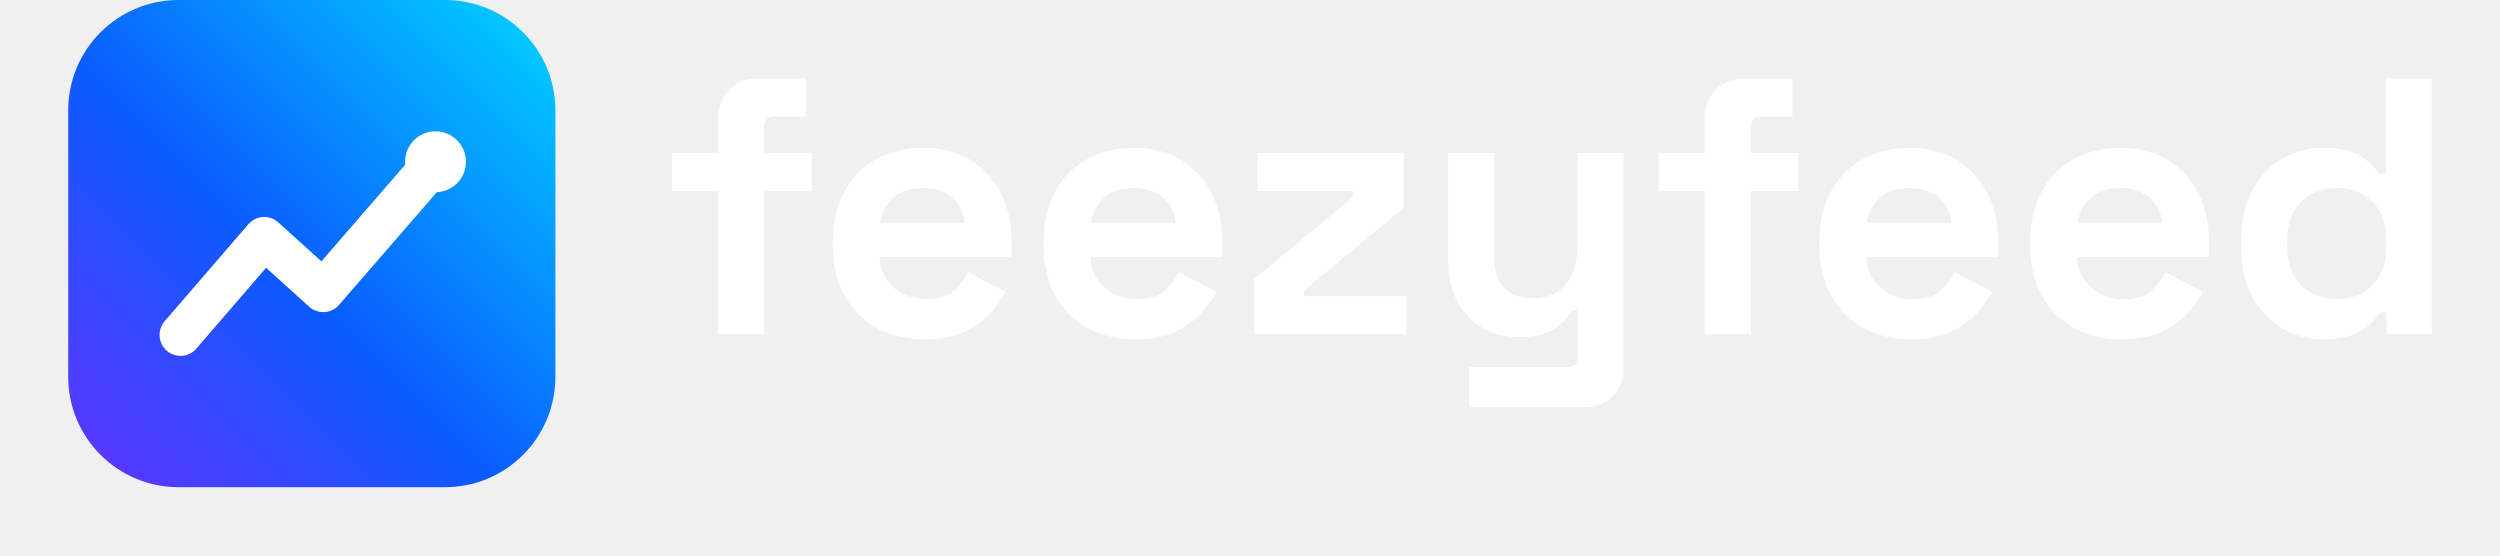
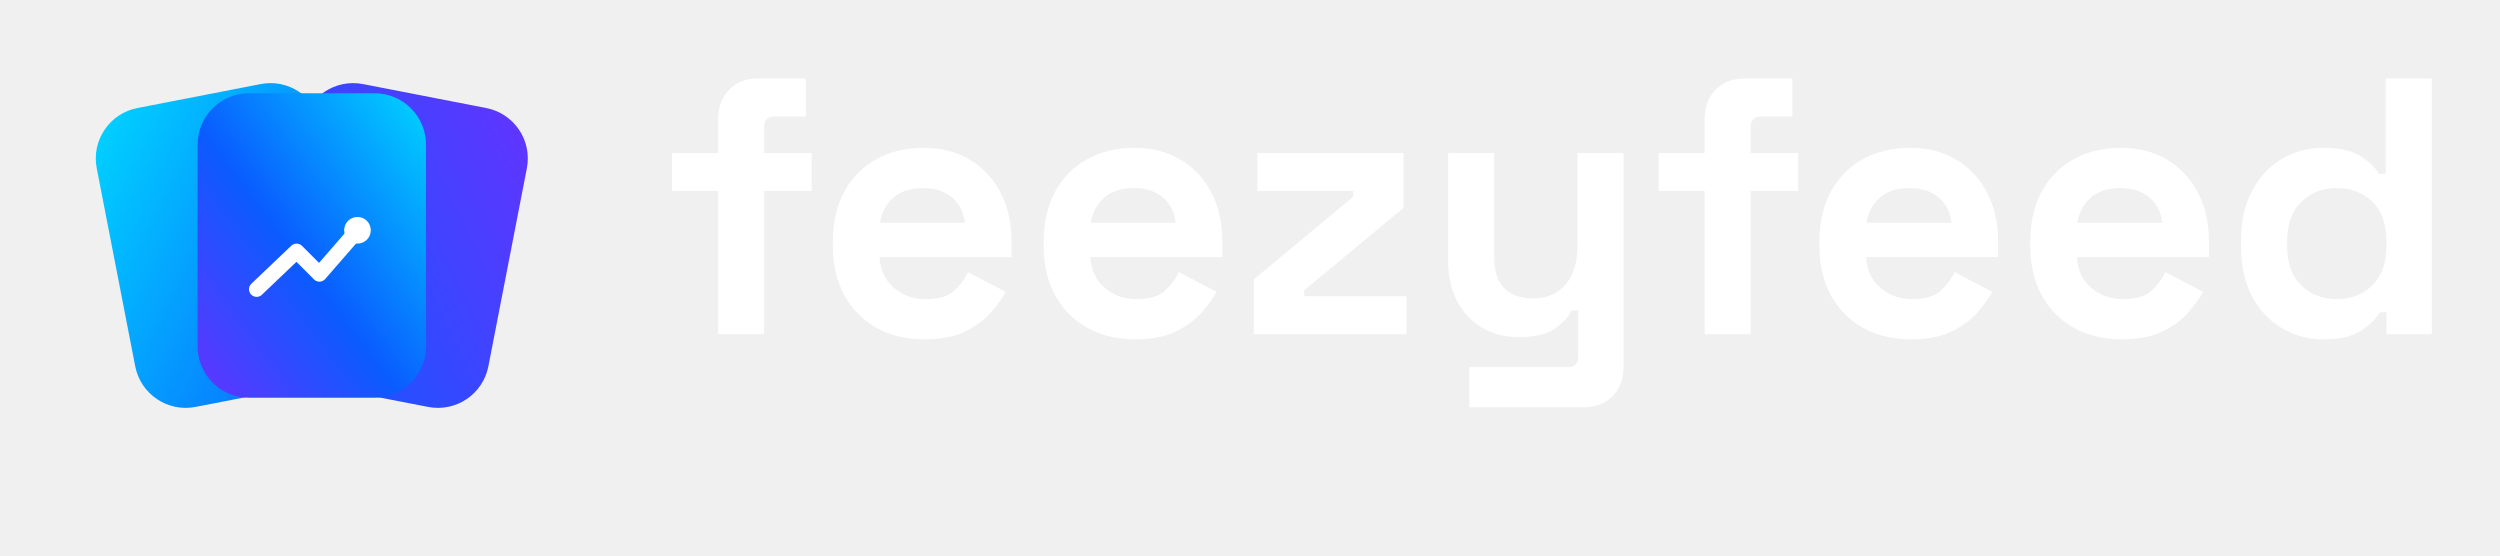
<svg xmlns="http://www.w3.org/2000/svg" viewBox="0 28 1026.3 228">
  <defs>
-     <linearGradient id="yl-bg" x1="0" y1="512" x2="512" y2="0" gradientUnits="userSpaceOnUse">
+     <linearGradient id="yl-left" x1="0" y1="0" x2="1" y2="1">
+       <stop offset="0" stop-color="#00D5FF" />
+       <stop offset="1" stop-color="#0A5CFF" />
+     </linearGradient>
+     <linearGradient id="yl-right" x1="1" y1="0" x2="0" y2="1">
+       <stop offset="0" stop-color="#6333FF" />
+       <stop offset="1" stop-color="#0A5CFF" />
+     </linearGradient>
+     <linearGradient id="yl-center" x1="0" y1="1" x2="1" y2="0">
      <stop offset="0" stop-color="#6333FF" />
      <stop offset="0.45" stop-color="#0A5CFF" />
      <stop offset="1" stop-color="#00D5FF" />
    </linearGradient>
  </defs>
  <g transform="translate(28,28)">
    <g transform="scale(0.390625)">
-       <rect x="0" y="0" width="512" height="512" rx="116" fill="url(#yl-bg)" />
-       <path d="M 118 352 L 206 250 L 268 306 L 386 170" fill="none" stroke="#FFFFFF" stroke-width="44" stroke-linecap="round" stroke-linejoin="round" />
-       <circle cx="386" cy="170" r="32" fill="#FFFFFF" />
+       <rect transform="translate(168,258) rotate(-11)" x="-120" y="-160" width="240" height="320" rx="54" fill="url(#yl-left)" />
+       <rect transform="translate(344,258) rotate(11)" x="-120" y="-160" width="240" height="320" rx="54" fill="url(#yl-right)" />
+       <rect x="136" y="98" width="240" height="320" rx="54" fill="url(#yl-center)" />
+       <path d="M 198 304 L 240 264 L 264 288 L 304 242" fill="none" stroke="#FFFFFF" stroke-width="16" stroke-linecap="round" stroke-linejoin="round" />
+       <circle cx="304" cy="242" r="14" fill="#FFFFFF" />
    </g>
  </g>
  <path d="M313.70 165.20L294.80 165.20L294.80 106.40L275.90 106.40L275.90 90.80L294.80 90.80L294.80 77Q294.80 69.35 299.38 64.77Q303.95 60.20 311.30 60.20L330.80 60.20L330.80 75.80L317.90 75.80Q313.70 75.80 313.70 80.30L313.70 90.80L333.20 90.80L333.20 106.40L313.70 106.40L313.70 165.20M379.40 167.30Q368.30 167.30 359.82 162.57Q351.35 157.85 346.63 149.22Q341.90 140.60 341.90 128.90L341.90 127.10Q341.90 115.40 346.55 106.77Q351.20 98.15 359.60 93.42Q368 88.70 379.10 88.70Q390.05 88.70 398.15 93.57Q406.25 98.45 410.75 107.07Q415.25 115.70 415.25 127.10L415.25 133.55L361.10 133.55Q361.40 141.20 366.80 146Q372.20 150.80 380 150.80Q387.95 150.80 391.70 147.35Q395.45 143.90 397.40 139.70L412.85 147.80Q410.75 151.70 406.77 156.27Q402.80 160.85 396.20 164.07Q389.60 167.30 379.40 167.30M361.25 119.45L396.05 119.45Q395.45 113 390.88 109.10Q386.30 105.20 378.95 105.20Q371.30 105.20 366.80 109.10Q362.30 113 361.25 119.45M465.95 167.30Q454.85 167.30 446.38 162.57Q437.90 157.85 433.18 149.22Q428.45 140.60 428.45 128.90L428.45 127.10Q428.45 115.40 433.10 106.77Q437.75 98.15 446.15 93.42Q454.55 88.70 465.65 88.70Q476.60 88.70 484.70 93.57Q492.80 98.45 497.30 107.07Q501.80 115.70 501.80 127.10L501.80 133.55L447.65 133.55Q447.95 141.20 453.35 146Q458.75 150.80 466.55 150.80Q474.50 150.80 478.25 147.35Q482 143.90 483.95 139.70L499.40 147.80Q497.30 151.70 493.32 156.27Q489.35 160.85 482.75 164.07Q476.15 167.30 465.95 167.30M447.80 119.45L482.60 119.45Q482 113 477.43 109.10Q472.85 105.20 465.50 105.20Q457.85 105.20 453.35 109.10Q448.85 113 447.80 119.45M577.40 165.20L514.70 165.20L514.70 142.70L555.50 108.80L555.50 106.40L516.20 106.40L516.20 90.80L576.20 90.80L576.20 113.30L535.40 147.20L535.40 149.60L577.40 149.60L577.40 165.20M650 195.20L603.20 195.20L603.20 178.70L643.70 178.70Q647.90 178.70 647.90 174.20L647.90 155.45L645.20 155.45Q643.40 159.20 638.45 162.80Q633.50 166.40 623.45 166.40Q614.75 166.40 608.23 162.42Q601.70 158.45 598.10 151.40Q594.50 144.35 594.50 135.20L594.50 90.80L613.40 90.80L613.40 133.70Q613.40 142.10 617.52 146.30Q621.65 150.50 629.30 150.50Q638 150.50 642.80 144.72Q647.60 138.95 647.60 128.60L647.60 90.80L666.50 90.80L666.50 178.40Q666.50 186.05 662 190.63Q657.50 195.20 650 195.20M718.70 165.20L699.80 165.20L699.80 106.40L680.90 106.40L680.90 90.80L699.80 90.80L699.80 77Q699.80 69.35 704.38 64.77Q708.95 60.20 716.30 60.20L735.80 60.20L735.80 75.80L722.90 75.80Q718.70 75.80 718.70 80.30L718.70 90.80L738.20 90.80L738.20 106.40L718.70 106.40L718.70 165.20M784.40 167.30Q773.30 167.30 764.83 162.57Q756.35 157.85 751.63 149.22Q746.90 140.60 746.90 128.90L746.90 127.10Q746.90 115.40 751.55 106.77Q756.20 98.15 764.60 93.42Q773 88.70 784.10 88.70Q795.05 88.70 803.15 93.57Q811.25 98.45 815.75 107.07Q820.25 115.70 820.25 127.10L820.25 133.55L766.10 133.55Q766.40 141.20 771.80 146Q777.20 150.80 785 150.80Q792.95 150.80 796.70 147.35Q800.45 143.90 802.40 139.70L817.85 147.80Q815.75 151.70 811.77 156.27Q807.80 160.85 801.20 164.07Q794.60 167.30 784.40 167.30M766.25 119.45L801.05 119.45Q800.45 113 795.88 109.10Q791.30 105.20 783.95 105.20Q776.30 105.20 771.80 109.10Q767.30 113 766.25 119.45M870.95 167.30Q859.85 167.30 851.38 162.57Q842.90 157.85 838.17 149.22Q833.45 140.60 833.45 128.90L833.45 127.10Q833.45 115.40 838.10 106.77Q842.75 98.15 851.15 93.42Q859.55 88.70 870.65 88.70Q881.60 88.70 889.70 93.57Q897.80 98.45 902.30 107.07Q906.80 115.70 906.80 127.10L906.80 133.55L852.65 133.55Q852.95 141.20 858.35 146Q863.75 150.80 871.55 150.80Q879.50 150.80 883.25 147.35Q887 143.90 888.95 139.70L904.40 147.80Q902.30 151.70 898.32 156.27Q894.35 160.85 887.75 164.07Q881.15 167.30 870.95 167.30M852.80 119.45L887.60 119.45Q887 113 882.42 109.10Q877.85 105.20 870.50 105.20Q862.85 105.20 858.35 109.10Q853.85 113 852.80 119.45M953.60 167.30Q944.75 167.30 937.02 162.88Q929.30 158.45 924.65 149.90Q920 141.35 920 129.20L920 126.80Q920 114.65 924.65 106.10Q929.30 97.55 936.95 93.12Q944.60 88.70 953.60 88.70Q963.80 88.70 969.05 92.07Q974.30 95.45 976.70 99.35L979.40 99.35L979.40 60.20L998.30 60.20L998.30 165.20L979.70 165.20L979.70 156.20L977 156.20Q974.45 160.40 969.12 163.85Q963.80 167.30 953.60 167.30M959.30 150.80Q968 150.80 973.85 145.17Q979.70 139.55 979.70 128.75L979.70 127.25Q979.70 116.45 973.92 110.82Q968.15 105.20 959.30 105.20Q950.60 105.20 944.75 110.82Q938.90 116.45 938.90 127.25L938.90 128.75Q938.90 139.55 944.75 145.17Q950.60 150.80 959.30 150.80" fill="#FFFFFF" />
</svg>
